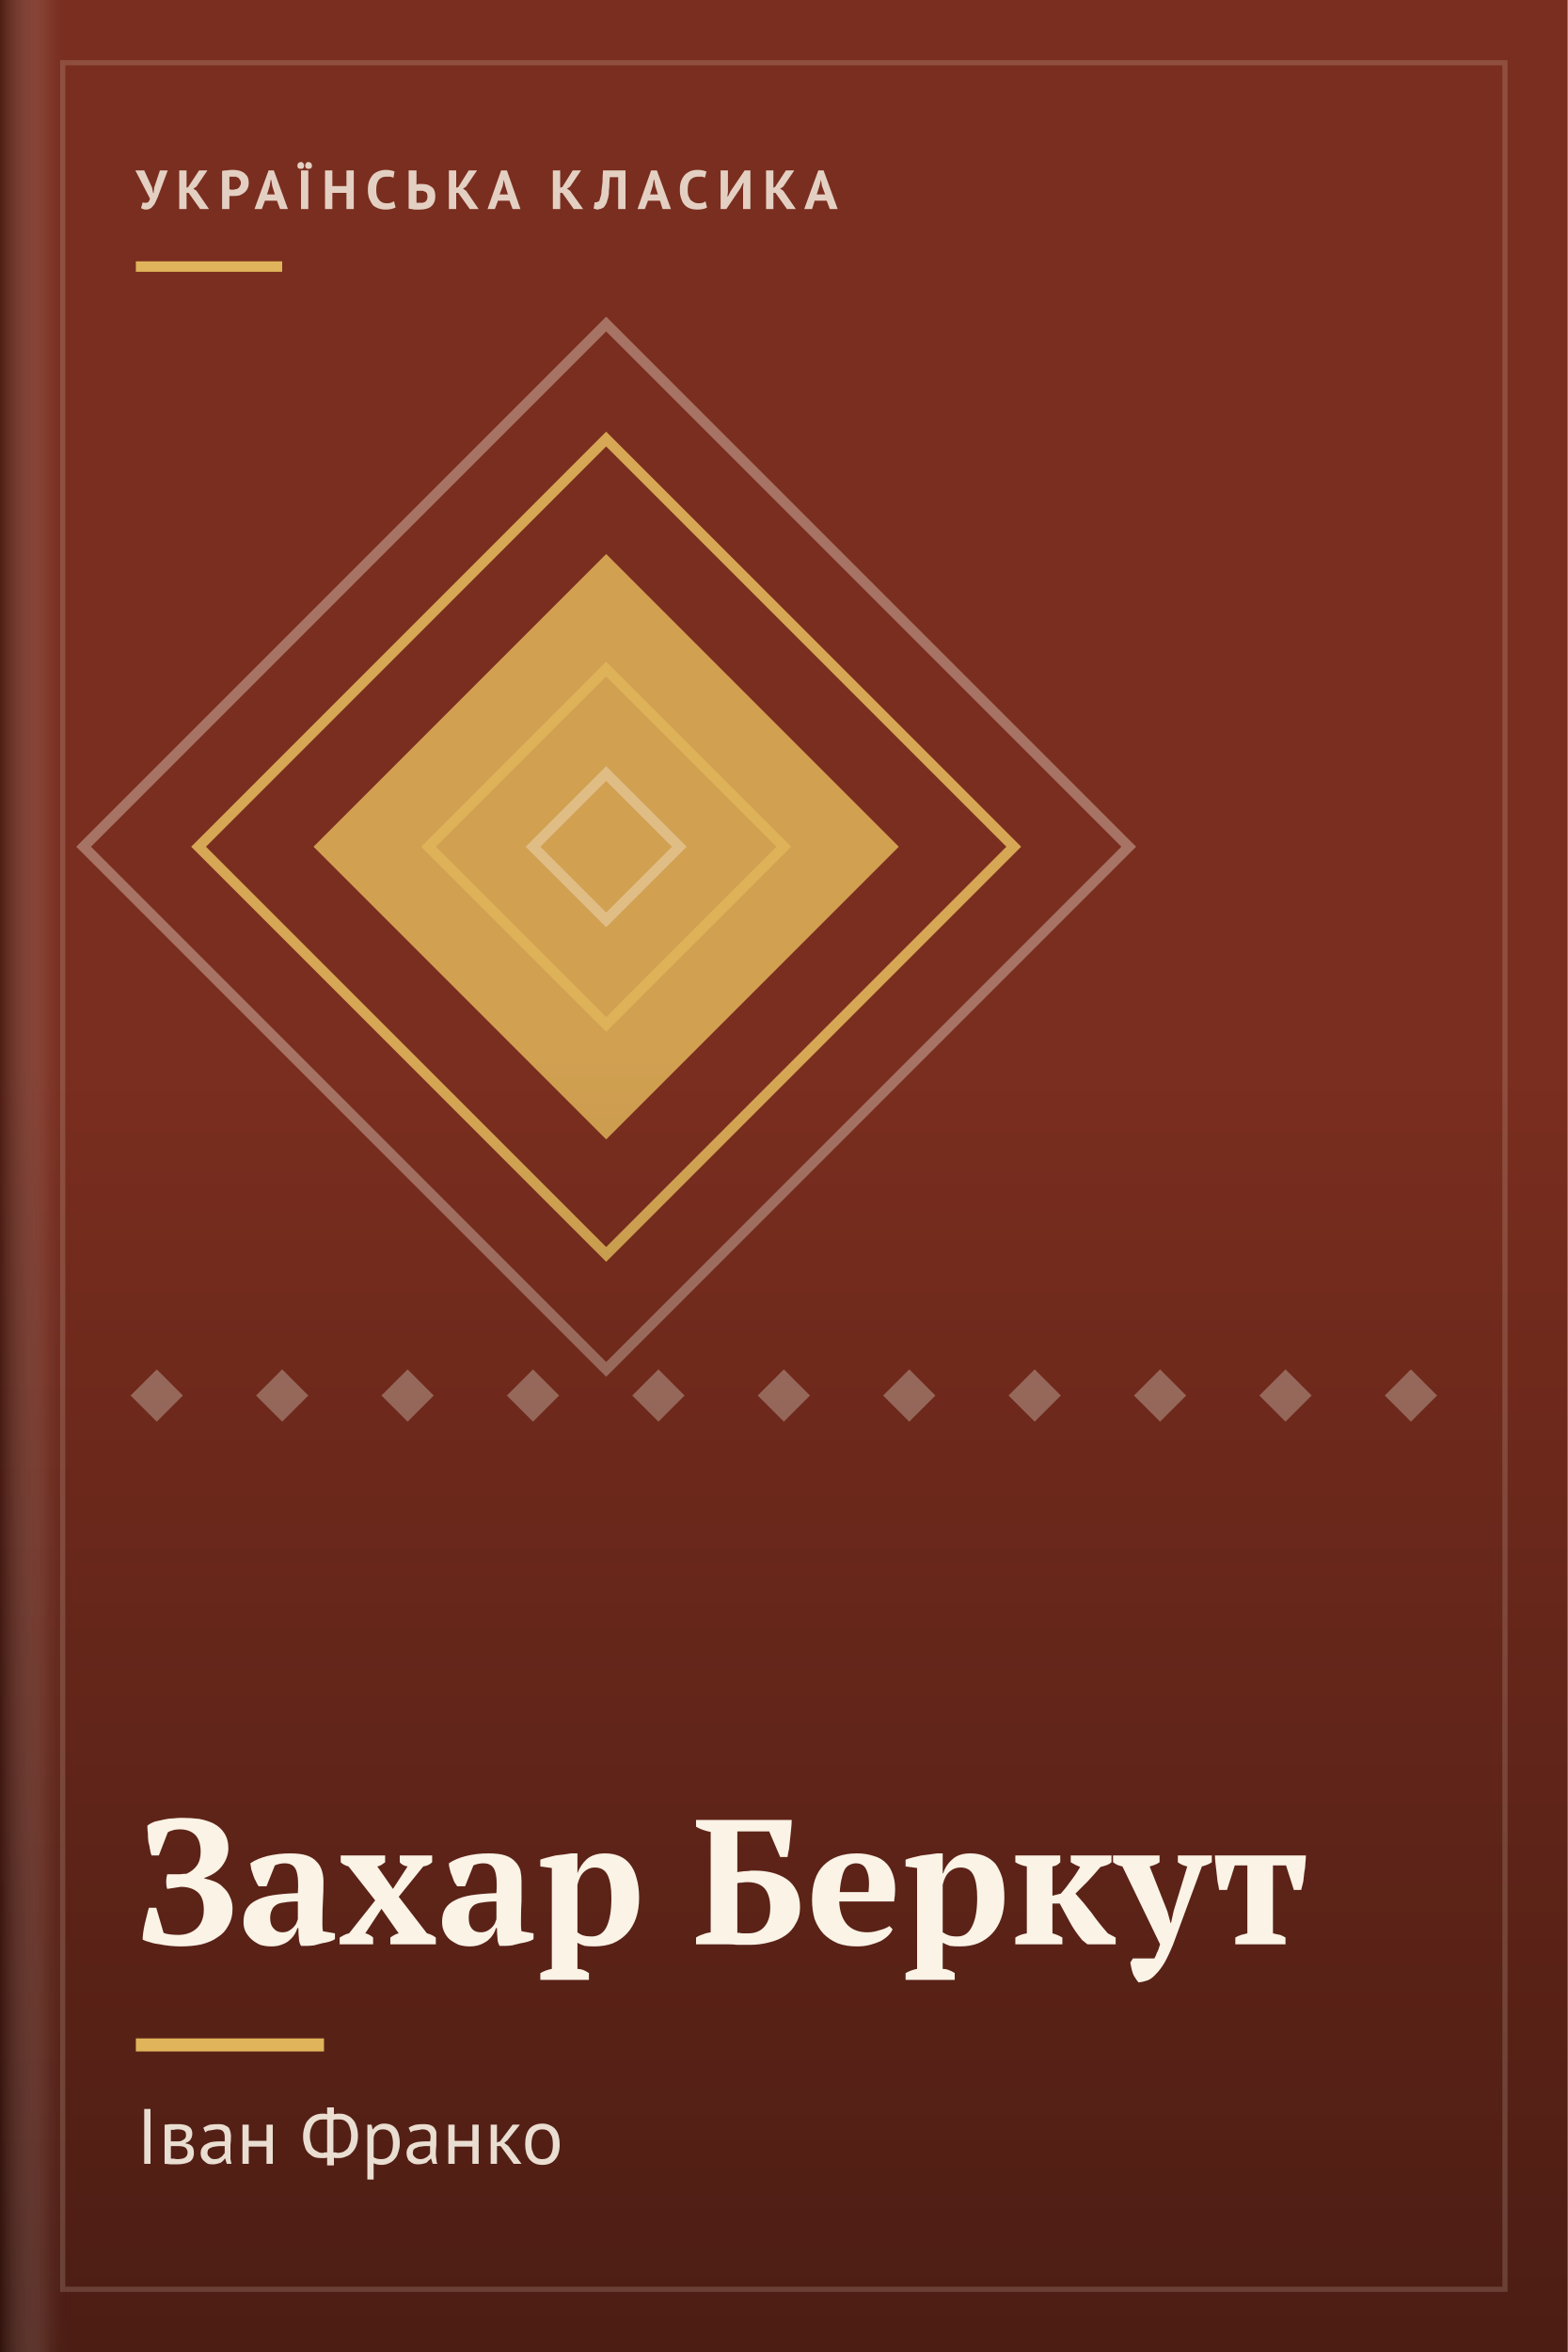
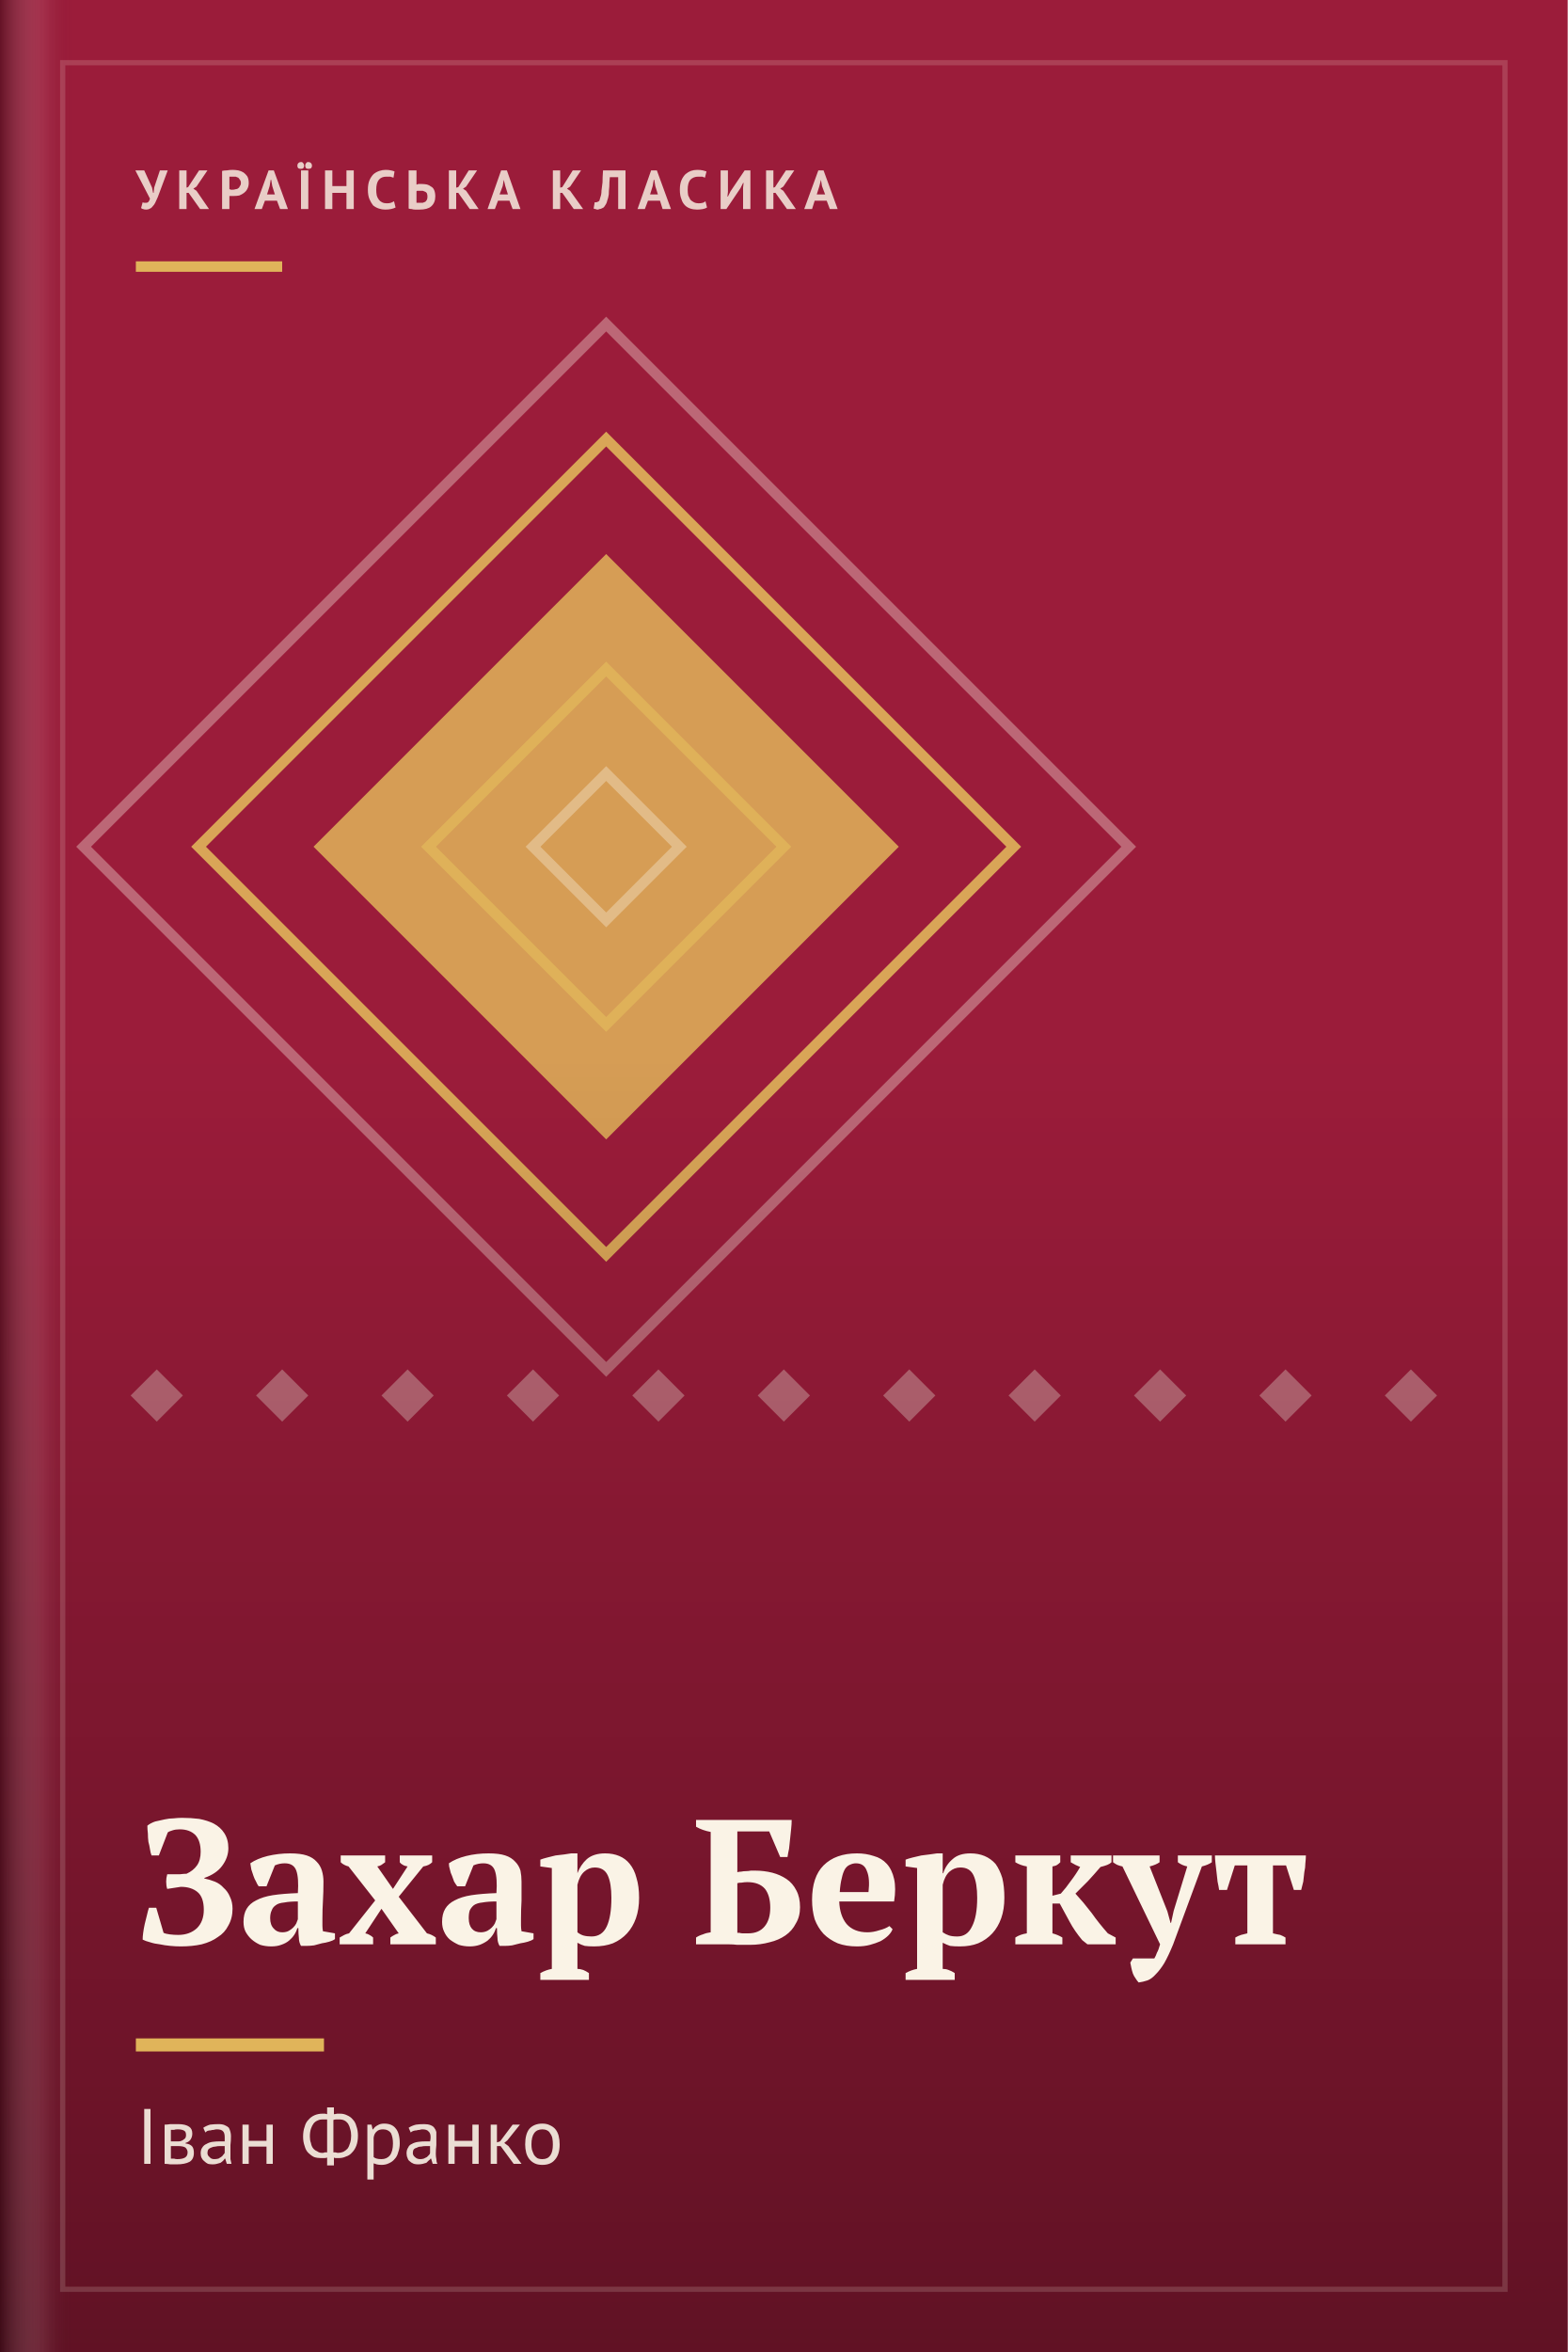
<svg xmlns="http://www.w3.org/2000/svg" viewBox="0 0 300 450" role="img" aria-label="Захар Беркут — Іван Франко">
  <defs>
    <linearGradient id="shade-classic-4" x1="0" y1="0" x2="0" y2="1">
      <stop offset=".45" stop-color="#000" stop-opacity="0" />
      <stop offset="1" stop-color="#000" stop-opacity=".38" />
    </linearGradient>
    <linearGradient id="spine-classic-4" x1="0" y1="0" x2="1" y2="0">
      <stop offset="0" stop-color="#000" stop-opacity=".35" />
      <stop offset=".6" stop-color="#fff" stop-opacity=".08" />
      <stop offset="1" stop-color="#000" stop-opacity="0" />
    </linearGradient>
  </defs>
-   <rect width="300" height="450" fill="#7a2e1f" />
+   <rect width="300" height="450" fill="#9b1c3a" />
  <path d="M116 62L216 162L116 262L16 162Z" fill="none" stroke="#faf3e6" stroke-opacity="0.35" stroke-width="2" />
  <path d="M116 84L194 162L116 240L38 162Z" fill="none" stroke="#e0b45a" stroke-opacity="0.9" stroke-width="2" />
  <path d="M116 106L172 162L116 218L60 162Z" fill="#e0b45a" fill-opacity=".85" />
  <path d="M116 128L150 162L116 196L82 162Z" fill="none" stroke="#e0b45a" stroke-opacity="0.9" stroke-width="2" />
  <path d="M116 148L130 162L116 176L102 162Z" fill="none" stroke="#faf3e6" stroke-opacity="0.35" stroke-width="2" />
  <path d="M30 262l5 5l-5 5l-5 -5Z" fill="#faf3e6" fill-opacity=".35" />
  <path d="M54 262l5 5l-5 5l-5 -5Z" fill="#faf3e6" fill-opacity=".35" />
  <path d="M78 262l5 5l-5 5l-5 -5Z" fill="#faf3e6" fill-opacity=".35" />
  <path d="M102 262l5 5l-5 5l-5 -5Z" fill="#faf3e6" fill-opacity=".35" />
  <path d="M126 262l5 5l-5 5l-5 -5Z" fill="#faf3e6" fill-opacity=".35" />
  <path d="M150 262l5 5l-5 5l-5 -5Z" fill="#faf3e6" fill-opacity=".35" />
  <path d="M174 262l5 5l-5 5l-5 -5Z" fill="#faf3e6" fill-opacity=".35" />
  <path d="M198 262l5 5l-5 5l-5 -5Z" fill="#faf3e6" fill-opacity=".35" />
  <path d="M222 262l5 5l-5 5l-5 -5Z" fill="#faf3e6" fill-opacity=".35" />
  <path d="M246 262l5 5l-5 5l-5 -5Z" fill="#faf3e6" fill-opacity=".35" />
  <path d="M270 262l5 5l-5 5l-5 -5Z" fill="#faf3e6" fill-opacity=".35" />
  <rect width="300" height="450" fill="url(#shade-classic-4)" />
  <rect width="14" height="450" fill="url(#spine-classic-4)" />
  <rect x="12" y="12" width="276" height="426" fill="none" stroke="#faf3e6" stroke-opacity=".16" />
  <path fill="#faf3e6" fill-opacity=".82" d="M27.6 32.6L29.1 35.9L29.3 36.9L29.4 36.9L29.5 35.9L30.6 32.6L32.1 32.6L30.2 37.7Q29.9 38.3 29.7 38.8Q29.5 39.2 29.2 39.5Q29.0 39.8 28.7 39.9Q28.4 40.1 28.0 40.1L28.0 40.1Q27.6 40.1 27.4 40.0Q27.2 40.0 27.0 39.8L27.0 39.8L27.3 38.7Q27.5 38.8 27.6 38.8Q27.8 38.8 28.0 38.8L28.0 38.8Q28.5 38.8 28.7 38.0L28.7 38.0L25.9 32.6L27.6 32.6ZM38.3 40L36.1 36.9L35.7 36.9L35.7 40L34.3 40L34.3 32.6L35.7 32.6L35.7 35.9L36.0 35.8L38.1 32.6L39.7 32.6L37.6 35.7L37.0 36.1L37.6 36.5L40.0 40L38.3 40ZM42.5 40L42.5 32.7Q42.9 32.6 43.4 32.6Q44.0 32.5 44.5 32.5L44.5 32.5Q45.0 32.5 45.6 32.6Q46.1 32.7 46.6 33.0Q47.0 33.3 47.3 33.7Q47.6 34.2 47.6 35.0L47.6 35.0Q47.6 35.7 47.3 36.2Q47.1 36.6 46.7 36.9Q46.3 37.2 45.8 37.4Q45.3 37.5 44.7 37.5L44.7 37.5Q44.7 37.5 44.6 37.5Q44.4 37.5 44.3 37.5Q44.2 37.5 44.1 37.5Q44.0 37.5 43.9 37.5L43.9 37.5L43.9 40L42.5 40ZM44.6 33.8L44.6 33.8Q44.4 33.8 44.2 33.8Q44.0 33.8 43.9 33.8L43.9 33.8L43.9 36.2Q43.9 36.2 44.0 36.2Q44.1 36.3 44.2 36.3Q44.3 36.3 44.4 36.3Q44.5 36.3 44.5 36.3L44.5 36.3Q44.8 36.3 45.1 36.2Q45.4 36.2 45.6 36.0Q45.8 35.9 45.9 35.6Q46.1 35.4 46.1 35.0L46.1 35.0Q46.1 34.6 45.9 34.4Q45.8 34.2 45.6 34.0Q45.4 33.9 45.1 33.8Q44.9 33.8 44.6 33.8ZM53.6 40L53.0 38.4L50.7 38.4L50.1 40L48.7 40L51.4 32.6L52.4 32.6L55.1 40L53.6 40ZM51.6 35.6L51.1 37.2L52.6 37.2L52.1 35.6L51.9 34.4L51.8 34.4L51.6 35.6ZM56.9 31.7L56.9 31.7Q56.9 31.4 57.1 31.2Q57.3 31.0 57.6 31.0L57.6 31.0Q57.9 31.0 58.0 31.2Q58.2 31.4 58.2 31.7L58.2 31.7Q58.2 32.0 58.0 32.2Q57.9 32.3 57.6 32.3L57.6 32.3Q57.3 32.3 57.1 32.2Q56.9 32.0 56.9 31.7ZM58.4 31.7L58.4 31.7Q58.4 31.4 58.6 31.2Q58.7 31.0 59.0 31.0L59.0 31.0Q59.3 31.0 59.5 31.2Q59.7 31.4 59.7 31.7L59.7 31.7Q59.7 32.0 59.5 32.2Q59.3 32.3 59.0 32.3L59.0 32.3Q58.7 32.3 58.6 32.2Q58.4 32.0 58.4 31.7ZM57.6 40L57.6 32.6L59.0 32.6L59.0 40L57.6 40ZM66.3 40L66.3 36.9L63.6 36.9L63.6 40L62.2 40L62.2 32.6L63.6 32.6L63.6 35.6L66.3 35.6L66.3 32.6L67.7 32.6L67.7 40L66.3 40ZM75.4 38.5L75.7 39.7Q75.3 39.9 74.8 40.0Q74.3 40.1 73.7 40.1L73.7 40.1Q73.1 40.1 72.5 39.9Q71.9 39.7 71.4 39.3Q71.0 38.8 70.7 38.1Q70.4 37.4 70.4 36.3L70.4 36.3Q70.4 35.2 70.7 34.5Q71.0 33.8 71.5 33.3Q72.0 32.9 72.6 32.7Q73.2 32.5 73.8 32.5L73.8 32.5Q74.4 32.5 74.8 32.6Q75.3 32.7 75.5 32.8L75.5 32.8L75.3 34.0Q75.0 33.9 74.7 33.8Q74.4 33.8 73.9 33.8L73.9 33.8Q73.0 33.8 72.5 34.4Q72.0 35.0 72.0 36.3L72.0 36.3Q72.0 36.9 72.1 37.4Q72.2 37.8 72.5 38.2Q72.7 38.5 73.1 38.7Q73.5 38.9 74.0 38.9L74.0 38.9Q74.5 38.9 74.8 38.8Q75.1 38.7 75.4 38.5L75.4 38.5ZM78.2 39.9L78.2 32.6L79.7 32.6L79.7 35.3Q79.7 35.3 79.8 35.3Q80.0 35.2 80.1 35.2Q80.2 35.2 80.4 35.2Q80.5 35.2 80.7 35.2L80.7 35.2Q81.2 35.2 81.7 35.3Q82.1 35.4 82.5 35.7Q82.9 35.9 83.1 36.4Q83.3 36.9 83.3 37.6L83.3 37.6Q83.3 38.8 82.5 39.5Q81.8 40.1 80.3 40.1L80.3 40.1Q80.2 40.1 79.9 40.1Q79.7 40.1 79.4 40.1Q79.1 40.1 78.8 40.0Q78.5 40.0 78.2 39.9L78.2 39.9ZM80.4 38.8L80.4 38.8Q80.7 38.8 80.9 38.8Q81.2 38.7 81.4 38.6Q81.6 38.4 81.7 38.2Q81.8 38.0 81.8 37.6L81.8 37.6Q81.8 37.3 81.7 37.0Q81.6 36.8 81.4 36.7Q81.2 36.6 80.9 36.5Q80.7 36.5 80.4 36.5L80.4 36.5Q80.3 36.5 80.2 36.5Q80.1 36.5 80.0 36.5Q79.9 36.5 79.8 36.5Q79.7 36.6 79.7 36.6L79.7 36.6L79.7 38.8Q79.8 38.8 80.0 38.8Q80.2 38.8 80.4 38.8ZM89.9 40L87.7 36.9L87.3 36.9L87.3 40L85.9 40L85.9 32.6L87.3 32.6L87.3 35.9L87.7 35.8L89.7 32.6L91.3 32.6L89.2 35.7L88.6 36.1L89.2 36.5L91.6 40L89.9 40ZM98.1 40L97.5 38.4L95.3 38.4L94.7 40L93.3 40L95.9 32.6L97.0 32.6L99.6 40L98.1 40ZM96.2 35.6L95.6 37.2L97.2 37.2L96.7 35.6L96.4 34.4L96.4 34.4L96.2 35.6ZM109.8 40L107.6 36.9L107.2 36.9L107.2 40L105.8 40L105.8 32.6L107.2 32.6L107.2 35.9L107.6 35.8L109.6 32.6L111.2 32.6L109.1 35.7L108.5 36.1L109.1 36.5L111.6 40L109.8 40ZM118.3 40L118.3 33.9L116.7 33.9Q116.6 34.9 116.6 35.7Q116.5 36.6 116.5 37.2Q116.4 37.9 116.2 38.4Q116.1 38.9 115.8 39.3L115.8 39.3Q115.7 39.5 115.5 39.7Q115.3 39.8 115.1 39.9Q114.9 40 114.7 40.0Q114.5 40.1 114.4 40.1L114.4 40.1Q114.1 40.1 114.0 40.0Q113.8 40 113.6 39.9L113.6 39.9L113.8 38.7Q113.9 38.7 113.9 38.7Q114.0 38.7 114.1 38.7L114.1 38.7Q114.2 38.7 114.4 38.6Q114.5 38.6 114.7 38.4L114.7 38.4Q114.8 38.1 114.9 37.7Q115.1 37.2 115.1 36.5Q115.2 35.9 115.3 34.9Q115.3 33.9 115.4 32.6L115.4 32.6L119.7 32.6L119.7 40L118.3 40ZM126.8 40L126.3 38.4L124.0 38.4L123.4 40L122.0 40L124.6 32.6L125.7 32.6L128.4 40L126.8 40ZM124.9 35.6L124.4 37.2L125.9 37.2L125.4 35.6L125.2 34.4L125.1 34.4L124.9 35.6ZM135.0 38.5L135.3 39.7Q135.0 39.9 134.5 40.0Q133.9 40.1 133.4 40.1L133.4 40.1Q132.7 40.1 132.1 39.9Q131.5 39.7 131.1 39.3Q130.6 38.8 130.4 38.1Q130.1 37.4 130.1 36.3L130.1 36.3Q130.1 35.2 130.4 34.5Q130.7 33.8 131.2 33.3Q131.7 32.9 132.2 32.7Q132.8 32.5 133.4 32.5L133.4 32.5Q134.1 32.5 134.5 32.6Q134.9 32.7 135.2 32.8L135.2 32.8L134.9 34.0Q134.7 33.9 134.4 33.8Q134.0 33.8 133.6 33.8L133.6 33.8Q132.7 33.8 132.1 34.4Q131.6 35.0 131.6 36.3L131.6 36.3Q131.6 36.9 131.7 37.4Q131.9 37.8 132.1 38.2Q132.4 38.5 132.8 38.7Q133.2 38.9 133.7 38.9L133.7 38.9Q134.1 38.9 134.5 38.8Q134.8 38.7 135.0 38.5L135.0 38.5ZM142.2 40L142.2 35.9L142.3 35.0L142.2 35.0L141.7 36.0L139.0 40L137.9 40L137.9 32.6L139.3 32.6L139.3 36.7L139.2 37.6L139.3 37.6L139.8 36.6L142.5 32.6L143.6 32.6L143.6 40L142.2 40ZM150.6 40L148.4 36.9L148.0 36.9L148.0 40L146.6 40L146.6 32.6L148.0 32.6L148.0 35.9L148.3 35.8L150.4 32.6L152.0 32.6L149.9 35.7L149.3 36.1L149.9 36.5L152.3 40L150.6 40ZM158.8 40L158.2 38.4L155.9 38.4L155.4 40L153.9 40L156.6 32.6L157.6 32.6L160.3 40L158.8 40ZM156.8 35.6L156.3 37.2L157.9 37.2L157.3 35.6L157.1 34.4L157.1 34.4L156.8 35.6Z" />
  <rect x="26" y="50" width="28" height="2" fill="#e0b45a" />
  <path fill="#faf3e6" d="M34.6 372.4L34.6 372.4Q33.6 372.4 32.6 372.3Q31.5 372.2 30.6 372.0Q29.6 371.9 28.7 371.6Q27.9 371.4 27.3 371.1L27.3 371.1Q27.3 370.5 27.4 369.8Q27.5 369.0 27.7 368.1Q27.9 367.3 28.1 366.5Q28.3 365.6 28.5 365.0L28.5 365.0L29.9 365.0L31.3 369.8Q31.7 370.0 32.5 370.1Q33.3 370.2 34.1 370.2L34.1 370.2Q36.3 370.2 37.7 368.9Q39.0 367.6 39.0 365.4L39.0 365.4Q39.0 363.0 37.8 362.0Q36.6 361.0 34.6 361.0L34.6 361.0L32.0 361.4Q31.8 360.8 31.8 360.0Q31.8 359.3 32.0 358.6L32.0 358.6L33.1 358.6Q33.6 358.6 34.4 358.6Q35.2 358.5 35.7 358.5L35.7 358.5Q37.0 357.9 37.7 356.9Q38.4 355.9 38.4 354.3L38.4 354.3Q38.4 352.2 37.4 351.1Q36.3 350.0 34.4 350.0L34.4 350.0Q33.6 350.0 33.0 350.2Q32.3 350.4 32.1 350.6L32.1 350.6L30.4 355.0L29.0 355.0Q28.8 354.5 28.7 353.8Q28.6 353.1 28.4 352.4Q28.3 351.6 28.3 350.8Q28.2 350.0 28.2 349.3L28.2 349.3Q28.8 348.8 29.7 348.5Q30.6 348.3 31.5 348.1Q32.4 347.9 33.2 347.9Q34.1 347.8 34.8 347.8L34.8 347.8Q36.5 347.8 38.1 348.0Q39.7 348.3 40.9 348.9Q42.2 349.6 42.9 350.7Q43.7 351.9 43.7 353.6L43.7 353.6Q43.7 355.4 42.5 357.0Q41.4 358.5 39.1 359.3L39.1 359.3L39.1 359.4Q40.1 359.6 41.1 360.0Q42.1 360.4 42.8 361.2Q43.6 361.9 44.0 362.9Q44.5 363.9 44.5 365.2L44.5 365.2Q44.5 367.0 43.7 368.4Q43.0 369.8 41.7 370.6Q40.5 371.5 38.6 372.0Q36.8 372.4 34.6 372.4ZM61.7 367.1L61.7 367.1Q61.7 367.8 61.7 368.4Q61.7 368.9 61.8 369.5L61.8 369.5L64.1 369.9L64.1 371.0Q63.7 371.3 63.0 371.5Q62.3 371.7 61.6 371.8Q60.8 372.0 60.1 372.2Q59.3 372.3 58.7 372.3L58.7 372.3L57.6 372.3Q57.2 371.6 57.2 370.8Q57.1 370.0 57.1 368.9L57.1 368.9L56.9 368.9Q56.7 369.6 56.3 370.2Q55.9 370.8 55.3 371.3Q54.7 371.8 53.8 372.1Q53.0 372.4 51.9 372.4L51.9 372.4Q50.8 372.4 49.8 372.1Q48.9 371.7 48.2 371.1Q47.5 370.5 47.0 369.6Q46.6 368.8 46.6 367.7L46.6 367.7Q46.6 366.2 47.2 365.2Q47.8 364.2 49.0 363.6Q50.3 362.9 52.2 362.6Q54.2 362.3 57.0 362.2L57.0 362.2Q57.2 359.3 56.7 357.9Q56.2 356.5 54.5 356.5L54.5 356.5Q53.5 356.5 52.6 356.9L52.6 356.9L51.0 360.9L49.5 360.9Q49.2 360.5 49.0 360.0Q48.7 359.5 48.5 358.9Q48.3 358.3 48.1 357.7Q48.0 357.1 47.9 356.5L47.9 356.5Q49.2 355.6 51.2 355.1Q53.3 354.6 55.5 354.6L55.5 354.6Q57.5 354.6 58.7 355.0Q59.9 355.4 60.6 356.2Q61.3 356.9 61.6 357.9Q61.9 358.9 61.9 360.0L61.9 360.0Q61.9 362.0 61.8 363.7Q61.7 365.3 61.7 367.1ZM54.0 369.7L54.0 369.7Q54.8 369.7 55.3 369.4Q55.8 369.1 56.1 368.8Q56.5 368.4 56.7 368.0Q56.9 367.5 57.0 367.2L57.0 367.2L57.0 363.8Q55.4 363.8 54.4 364.0Q53.3 364.1 52.8 364.5Q52.2 364.9 52.0 365.5Q51.7 366.1 51.7 367.0L51.7 367.0Q51.7 368.3 52.4 369.0Q53.0 369.7 54.0 369.7ZM81.0 357.1L76.3 362.9L81.7 369.9Q82.6 370.1 83.4 370.7L83.4 370.7L83.4 372L74.7 372L74.7 370.7Q75.1 370.4 75.5 370.2Q75.8 370.0 76.3 369.9L76.3 369.9L73.0 365.2L69.9 369.9Q70.4 370.0 70.7 370.2Q71.1 370.4 71.4 370.7L71.4 370.7L71.4 372L65.0 372L65.0 370.7Q65.5 370.4 65.9 370.2Q66.3 370.0 66.8 369.9L66.8 369.9L71.8 363.6L66.7 357.1Q66.3 357.0 65.9 356.8Q65.5 356.6 65.2 356.3L65.2 356.3L65.2 355L73.7 355L73.7 356.3Q73.3 356.6 73.0 356.8Q72.7 357.0 72.2 357.1L72.2 357.1L75.2 361.4L78.0 357.1Q77.4 357.0 77.1 356.8Q76.7 356.6 76.5 356.3L76.5 356.3L76.5 355L82.7 355L82.7 356.3Q82.4 356.6 82.0 356.8Q81.6 357.0 81.0 357.1L81.0 357.1ZM99.7 367.1L99.7 367.1Q99.7 367.8 99.7 368.4Q99.7 368.9 99.8 369.5L99.8 369.5L102.1 369.9L102.1 371.0Q101.7 371.3 101.0 371.5Q100.3 371.7 99.6 371.8Q98.8 372.0 98.0 372.2Q97.3 372.3 96.7 372.3L96.7 372.3L95.6 372.3Q95.2 371.6 95.2 370.8Q95.1 370.0 95.1 368.9L95.1 368.9L94.9 368.9Q94.7 369.6 94.3 370.2Q93.9 370.8 93.3 371.3Q92.6 371.8 91.8 372.1Q90.9 372.4 89.9 372.4L89.9 372.4Q88.8 372.4 87.8 372.1Q86.9 371.7 86.1 371.1Q85.4 370.5 85.0 369.6Q84.6 368.8 84.6 367.7L84.6 367.7Q84.6 366.2 85.2 365.2Q85.8 364.2 87.0 363.6Q88.3 362.9 90.2 362.6Q92.2 362.3 95.0 362.2L95.0 362.2Q95.2 359.3 94.7 357.9Q94.2 356.5 92.5 356.5L92.5 356.5Q91.5 356.5 90.6 356.9L90.6 356.9L89.0 360.9L87.5 360.9Q87.2 360.5 86.9 360.0Q86.7 359.5 86.5 358.9Q86.2 358.3 86.1 357.7Q85.9 357.1 85.9 356.5L85.9 356.5Q87.2 355.6 89.2 355.1Q91.2 354.6 93.5 354.6L93.5 354.6Q95.5 354.6 96.7 355.0Q97.9 355.4 98.6 356.2Q99.3 356.9 99.6 357.9Q99.8 358.9 99.8 360.0L99.8 360.0Q99.8 362.0 99.8 363.7Q99.7 365.3 99.7 367.1ZM92.0 369.7L92.0 369.7Q92.7 369.7 93.3 369.4Q93.8 369.1 94.1 368.8Q94.5 368.4 94.7 368.0Q94.9 367.5 95.0 367.2L95.0 367.2L95.0 363.8Q93.4 363.8 92.3 364.0Q91.3 364.1 90.7 364.5Q90.2 364.9 89.9 365.5Q89.7 366.1 89.7 367.0L89.7 367.0Q89.7 368.3 90.3 369.0Q90.9 369.7 92.0 369.7ZM112.7 377.5L112.7 378.8L103.4 378.8L103.4 377.5Q104.5 376.9 105.6 376.7L105.6 376.7L105.6 357.4L103.4 357.1L103.4 355.8Q103.9 355.6 104.7 355.4Q105.5 355.2 106.3 355.0Q107.2 354.9 108.0 354.8Q108.8 354.7 109.3 354.6L109.3 354.6L110.5 354.6L110.5 358.4L110.5 358.4Q111.1 356.8 112.3 355.7Q113.6 354.6 115.8 354.6L115.8 354.6Q117.3 354.6 118.5 355.1Q119.7 355.6 120.5 356.6Q121.4 357.7 121.8 359.3Q122.3 360.9 122.3 363.1L122.3 363.1Q122.3 365.3 121.7 367.0Q121.1 368.7 120.0 369.9Q118.9 371.1 117.3 371.8Q115.7 372.4 113.7 372.4L113.7 372.4Q112.6 372.4 111.9 372.3Q111.2 372.1 110.5 371.7L110.5 371.7L110.5 376.7Q111.0 376.7 111.6 376.9Q112.1 377.1 112.7 377.5L112.7 377.5ZM113.8 357.3L113.8 357.3Q112.7 357.3 111.8 358.1Q110.9 358.9 110.5 360.6L110.5 360.6L110.5 369.7Q111.0 370.1 111.6 370.3Q112.3 370.5 113.2 370.5L113.2 370.5Q115.2 370.5 116.1 368.6Q117.0 366.7 117.0 363.1L117.0 363.1Q117.0 360.3 116.3 358.8Q115.6 357.3 113.8 357.3ZM136.0 369.7L136.0 350.5Q134.4 350.2 133.2 349.5L133.2 349.5L133.2 348.2L151.5 348.2Q151.5 349.0 151.4 349.9Q151.3 350.9 151.2 351.8Q151.1 352.8 151.0 353.7Q150.8 354.6 150.7 355.3L150.7 355.3L149.3 355.3L147.2 350.4L141.1 350.4L141.1 358.2Q141.4 358.1 141.8 358.1Q142.3 358.0 142.7 358.0Q143.2 358.0 143.7 357.9Q144.1 357.9 144.5 357.9L144.5 357.9Q146.2 357.9 147.8 358.3Q149.3 358.7 150.5 359.5Q151.7 360.3 152.4 361.7Q153.1 363.0 153.1 364.9L153.1 364.9Q153.1 366.7 152.3 368.0Q151.6 369.4 150.3 370.3Q149.0 371.2 147.3 371.6Q145.5 372.1 143.5 372.1L143.5 372.1Q143.3 372.1 142.7 372.1Q142.0 372.1 141.1 372.1Q140.3 372.0 139.4 372.0Q138.6 372 138.1 372L138.1 372L133.2 372L133.2 370.7Q133.8 370.3 134.5 370.1Q135.2 369.8 136.0 369.7L136.0 369.7ZM143.0 360.1L143.0 360.1Q142.5 360.1 141.9 360.2Q141.4 360.2 141.1 360.3L141.1 360.3L141.1 369.8Q141.2 369.8 141.5 369.8Q141.8 369.9 142.1 369.9Q142.4 369.9 142.7 369.9Q143.0 369.9 143.2 369.9L143.2 369.9Q145.2 369.9 146.3 368.6Q147.4 367.3 147.4 365.0L147.4 365.0Q147.4 362.7 146.4 361.4Q145.3 360.1 143.0 360.1ZM170.2 368.5L170.8 369.1Q170.6 369.7 170.0 370.3Q169.4 370.9 168.5 371.4Q167.6 371.8 166.5 372.1Q165.4 372.4 164.0 372.4L164.0 372.4Q161.9 372.4 160.3 371.8Q158.7 371.1 157.6 370.0Q156.5 368.8 155.9 367.2Q155.4 365.5 155.4 363.5L155.4 363.5Q155.4 359.1 157.6 356.9Q159.9 354.6 164.0 354.6L164.0 354.6Q165.7 354.6 167.2 355.1Q168.7 355.5 169.7 356.6Q170.7 357.7 171.1 359.5Q171.5 361.3 171.1 363.8L171.1 363.8L160.6 363.8Q160.7 366.5 162.0 368.1Q163.4 369.7 166.0 369.7L166.0 369.7Q167.1 369.7 168.3 369.3Q169.5 369.0 170.2 368.5L170.2 368.5ZM163.8 356.5L163.8 356.5Q163.2 356.5 162.6 356.8Q162.1 357.0 161.7 357.6Q161.3 358.3 161.1 359.3Q160.8 360.4 160.7 362.0L160.7 362.0L166.2 362.0Q166.5 359.4 165.9 358.0Q165.4 356.5 163.8 356.5ZM182.7 377.5L182.7 378.8L173.3 378.8L173.3 377.5Q174.4 376.9 175.5 376.7L175.5 376.7L175.5 357.4L173.3 357.1L173.3 355.8Q173.8 355.6 174.6 355.4Q175.4 355.2 176.3 355.0Q177.1 354.9 177.9 354.8Q178.7 354.7 179.3 354.6L179.3 354.6L180.4 354.6L180.4 358.4L180.5 358.4Q181.0 356.8 182.3 355.7Q183.5 354.6 185.7 354.6L185.7 354.6Q187.2 354.6 188.4 355.1Q189.6 355.6 190.5 356.6Q191.3 357.7 191.8 359.3Q192.2 360.9 192.2 363.1L192.2 363.1Q192.2 365.3 191.6 367.0Q191.0 368.7 189.9 369.9Q188.8 371.1 187.2 371.8Q185.7 372.4 183.7 372.4L183.7 372.4Q182.5 372.4 181.8 372.3Q181.2 372.1 180.4 371.7L180.4 371.7L180.4 376.7Q181.0 376.7 181.5 376.9Q182.1 377.1 182.7 377.5L182.7 377.5ZM183.8 357.3L183.8 357.3Q182.6 357.3 181.7 358.1Q180.8 358.9 180.4 360.6L180.4 360.6L180.4 369.7Q181.0 370.1 181.6 370.3Q182.2 370.5 183.2 370.5L183.2 370.5Q185.1 370.5 186.0 368.6Q187.0 366.7 187.0 363.1L187.0 363.1Q187.0 360.3 186.3 358.8Q185.6 357.3 183.8 357.3ZM204.9 356.3L204.9 355L212.7 355L212.7 356.3Q212.4 356.6 211.9 356.8Q211.4 357.0 210.6 357.2L210.6 357.2Q209.4 358.6 208.2 359.9Q206.9 361.2 205.8 362.3L205.8 362.3Q206.5 363.1 207.3 364.0Q208.1 365.0 208.9 366.0Q209.6 367.0 210.4 368.0Q211.2 369.0 212.0 369.9L212.0 369.9L213.5 370.7L213.5 372L208.1 372L207.1 371.2Q205.6 369.4 204.7 367.7Q203.7 365.9 202.8 364.2L202.8 364.2L201.4 364.2L201.4 369.9Q202.5 370.2 203.3 370.7L203.3 370.7L203.3 372L194.3 372L194.3 370.7Q195.2 370.1 196.5 369.9L196.5 369.9L196.5 357.1Q195.3 356.9 194.3 356.3L194.3 356.3L194.3 355L202.9 355L202.9 356.3Q202.6 356.6 202.3 356.8Q202.0 357.0 201.4 357.1L201.4 357.1L201.4 362.7L203.0 362.3Q204.0 361.2 204.9 359.9Q205.9 358.6 206.7 357.2L206.7 357.2Q206.2 357.0 205.8 356.8Q205.4 356.6 204.9 356.3L204.9 356.3ZM222.0 372L214.8 357.1Q214.3 357.0 213.8 356.8Q213.4 356.6 213.0 356.3L213.0 356.3L213.0 355L221.9 355L221.9 356.3Q221.2 356.8 220.0 357.1L220.0 357.1L223.4 365.7L224.0 367.9L224.1 367.9L224.6 365.6L227.2 357.1Q226.2 356.9 225.4 356.3L225.4 356.3L225.4 355L231.9 355L231.9 356.3Q231.2 356.8 230.0 357.1L230.0 357.1L224.5 372Q223.6 374.2 222.8 375.6Q222.0 376.9 221.2 377.7Q220.4 378.6 219.6 378.9Q218.7 379.2 217.9 379.3L217.9 379.3Q217.6 379.0 217.3 378.5Q217.0 378.1 216.8 377.6Q216.6 377.0 216.5 376.5Q216.4 375.9 216.3 375.5L216.3 375.5L216.8 374.7L220.9 374.7Q221.2 374.2 221.4 373.6Q221.7 373.1 222.0 372L222.0 372ZM246.0 370.7L246.0 372L236.4 372L236.4 370.7Q236.9 370.4 237.5 370.2Q238.2 370.0 238.7 369.9L238.7 369.9L238.7 356.9L236.3 356.9L234.8 361.6L233.3 361.6Q233.2 360.9 233.0 360.0Q232.9 359.1 232.8 358.2Q232.7 357.3 232.6 356.5Q232.5 355.6 232.5 355L232.5 355L249.9 355Q249.9 355.6 249.8 356.5Q249.8 357.3 249.6 358.2Q249.5 359.1 249.4 360.0Q249.2 360.9 249.0 361.6L249.0 361.6L247.6 361.6L246.1 356.9L243.6 356.9L243.6 369.9Q244.4 370.1 245.0 370.2Q245.5 370.4 246.0 370.7L246.0 370.7Z" />
  <rect x="26" y="390" width="36" height="2.5" fill="#e0b45a" />
  <path fill="#faf3e6" fill-opacity=".9" d="M27.6 414L27.6 403.5L28.8 403.5L28.8 414L27.6 414ZM31.5 414.0L31.5 406.5Q32.0 406.5 32.6 406.4Q33.2 406.4 34.1 406.4L34.1 406.4Q35.5 406.4 36.2 406.9Q36.8 407.3 36.8 408.2L36.8 408.2Q36.8 408.8 36.5 409.3Q36.2 409.8 35.5 410.0L35.5 410.0L35.5 410.1Q36.4 410.2 36.8 410.7Q37.1 411.1 37.1 411.9L37.1 411.9Q37.1 413.1 36.3 413.6Q35.4 414.1 33.8 414.1L33.8 414.1Q33.1 414.1 32.6 414.1Q32.0 414.0 31.5 414.0L31.5 414.0ZM32.7 410.6L32.7 413.0Q33.0 413.0 33.3 413.0Q33.6 413.1 33.9 413.1L33.9 413.1Q34.9 413.1 35.4 412.8Q35.9 412.5 35.9 411.8L35.9 411.8Q35.9 411.3 35.5 410.9Q35.1 410.6 34.0 410.6L34.0 410.6L32.7 410.6ZM32.7 409.7L34.2 409.7Q34.5 409.7 34.7 409.6Q35.0 409.5 35.2 409.3Q35.4 409.2 35.5 409.0Q35.6 408.8 35.6 408.5L35.6 408.5Q35.6 407.9 35.3 407.7Q34.9 407.4 34.0 407.4L34.0 407.4Q33.5 407.4 33.3 407.5Q33.0 407.5 32.7 407.5L32.7 407.5L32.7 409.7ZM39.3 408.0L38.9 407.1Q39.5 406.7 40.2 406.5Q41.0 406.4 41.8 406.4L41.8 406.4Q42.6 406.4 43.0 406.6Q43.5 406.8 43.8 407.1Q44.0 407.5 44.1 407.9Q44.2 408.3 44.2 408.7L44.2 408.7Q44.2 409.6 44.1 410.4Q44.1 411.3 44.1 412.1L44.1 412.1Q44.1 412.6 44.1 413.1Q44.2 413.6 44.3 414.0L44.3 414.0L43.4 414.0L43.1 413.0L43.0 413.0Q42.9 413.2 42.7 413.4Q42.5 413.6 42.2 413.8Q41.9 413.9 41.5 414.0Q41.2 414.1 40.7 414.1L40.7 414.1Q40.2 414.1 39.8 414.0Q39.4 413.8 39.1 413.5Q38.8 413.3 38.6 412.9Q38.4 412.5 38.4 412.0L38.4 412.0Q38.4 411.3 38.7 410.9Q39.0 410.4 39.5 410.2Q40.0 409.9 40.6 409.8Q41.3 409.7 42.1 409.7L42.1 409.7Q42.4 409.7 42.6 409.7Q42.8 409.7 43.0 409.7L43.0 409.7Q43.0 409.3 43.0 408.9L43.0 408.9Q43.0 408.1 42.7 407.8Q42.4 407.4 41.5 407.4L41.5 407.4Q41.2 407.4 40.9 407.5Q40.6 407.5 40.3 407.6Q40.0 407.6 39.7 407.7Q39.5 407.8 39.3 408.0L39.3 408.0ZM41.0 413.1L41.0 413.1Q41.4 413.1 41.8 413.0Q42.1 412.8 42.3 412.7Q42.6 412.5 42.7 412.3Q42.9 412.1 43.0 411.9L43.0 411.9L43.0 410.6Q42.8 410.6 42.5 410.6Q42.3 410.6 42.1 410.6L42.1 410.6Q41.6 410.6 41.2 410.7Q40.8 410.7 40.4 410.9Q40.1 411 39.9 411.2Q39.7 411.5 39.7 411.9L39.7 411.9Q39.7 412.4 40.1 412.7Q40.4 413.1 41.0 413.1ZM51.0 414L51.0 410.7L47.6 410.7L47.6 414L46.4 414L46.4 406.5L47.6 406.5L47.6 409.6L51.0 409.6L51.0 406.5L52.2 406.5L52.2 414L51.0 414ZM62.6 414.3L62.6 412.8Q62.4 412.9 62.0 412.9Q61.7 412.9 61.4 412.9L61.4 412.9Q60.7 412.9 60.1 412.7Q59.5 412.4 59.0 411.9Q58.5 411.4 58.3 410.6Q58.0 409.8 58.0 408.8L58.0 408.8Q58.0 407.7 58.3 406.9Q58.5 406.1 59.0 405.6Q59.5 405.0 60.2 404.7Q60.9 404.4 61.7 404.4L61.7 404.4Q61.9 404.4 62.2 404.4Q62.5 404.5 62.6 404.5L62.6 404.5L62.6 403.2L63.9 403.2L63.9 404.5Q64.1 404.5 64.5 404.4Q64.9 404.4 65.1 404.4L65.1 404.4Q65.8 404.4 66.4 404.7Q67.1 405.0 67.5 405.5Q68.0 406.0 68.2 406.8Q68.5 407.6 68.5 408.6L68.5 408.6Q68.5 409.7 68.2 410.5Q67.9 411.3 67.4 411.8Q66.9 412.4 66.2 412.6Q65.6 412.9 64.8 412.9L64.8 412.9Q64.7 412.9 64.3 412.9Q64.0 412.9 63.9 412.8L63.9 412.8L63.9 414.3L62.6 414.3ZM64.9 405.5L64.9 405.5Q64.7 405.5 64.4 405.5Q64.1 405.5 63.8 405.6L63.8 405.6L63.8 411.8Q64.0 411.8 64.2 411.8Q64.5 411.9 64.7 411.9L64.7 411.9Q65.2 411.9 65.7 411.7Q66.1 411.5 66.5 411.1Q66.8 410.7 67.0 410.0Q67.2 409.4 67.2 408.6L67.2 408.6Q67.2 407.9 67.0 407.3Q66.9 406.8 66.6 406.3Q66.3 405.9 65.9 405.7Q65.5 405.5 64.9 405.5ZM61.6 411.9L61.6 411.9Q61.7 411.9 61.8 411.9Q62.0 411.9 62.1 411.8Q62.3 411.8 62.4 411.8Q62.5 411.8 62.6 411.8L62.6 411.8L62.6 405.5Q62.5 405.5 62.2 405.5Q61.9 405.5 61.7 405.5L61.7 405.5Q61.2 405.5 60.8 405.7Q60.3 405.9 60.0 406.3Q59.7 406.7 59.5 407.3Q59.3 407.9 59.3 408.8L59.3 408.8Q59.3 409.5 59.5 410.0Q59.6 410.6 59.9 411.0Q60.2 411.4 60.7 411.6Q61.1 411.9 61.6 411.9ZM70.3 417L70.3 406.5L71.1 406.5L71.3 407.4L71.4 407.4Q71.7 406.9 72.3 406.6Q72.8 406.3 73.5 406.3L73.5 406.3Q75.0 406.3 75.7 407.2Q76.5 408.1 76.5 410.1L76.5 410.1Q76.5 411.0 76.2 411.8Q76.0 412.6 75.5 413.1Q75.1 413.6 74.4 413.9Q73.8 414.2 73.0 414.2L73.0 414.2Q72.5 414.2 72.1 414.1Q71.8 414.0 71.5 413.9L71.5 413.9L71.5 417L70.3 417ZM73.3 407.4L73.3 407.4Q72.5 407.4 72.1 407.8Q71.6 408.2 71.5 409.0L71.5 409.0L71.5 412.7Q71.7 412.9 72.1 413.0Q72.4 413.1 73.0 413.1L73.0 413.1Q74.0 413.1 74.6 412.4Q75.2 411.6 75.2 410.1L75.2 410.1Q75.2 409.5 75.1 409.0Q75.0 408.5 74.8 408.1Q74.6 407.8 74.2 407.6Q73.8 407.4 73.3 407.4ZM78.6 408.0L78.2 407.1Q78.8 406.7 79.6 406.5Q80.3 406.4 81.2 406.4L81.2 406.4Q81.9 406.4 82.4 406.6Q82.9 406.8 83.1 407.1Q83.4 407.5 83.5 407.9Q83.5 408.3 83.5 408.7L83.5 408.7Q83.5 409.6 83.5 410.4Q83.4 411.3 83.4 412.1L83.4 412.1Q83.4 412.6 83.5 413.1Q83.5 413.6 83.7 414.0L83.7 414.0L82.8 414.0L82.5 413.0L82.4 413.0Q82.3 413.2 82.0 413.4Q81.8 413.6 81.6 413.8Q81.3 413.9 80.9 414.0Q80.5 414.1 80.0 414.1L80.0 414.1Q79.6 414.1 79.2 414.0Q78.7 413.8 78.4 413.5Q78.1 413.3 78.0 412.9Q77.8 412.5 77.8 412.0L77.8 412.0Q77.8 411.3 78.1 410.9Q78.3 410.4 78.8 410.2Q79.3 409.9 80.0 409.8Q80.7 409.7 81.5 409.7L81.5 409.7Q81.7 409.7 81.9 409.7Q82.1 409.7 82.3 409.7L82.3 409.7Q82.4 409.3 82.4 408.9L82.4 408.9Q82.4 408.1 82.0 407.8Q81.7 407.4 80.8 407.4L80.8 407.4Q80.6 407.4 80.3 407.5Q80 407.5 79.7 407.6Q79.4 407.6 79.1 407.7Q78.8 407.8 78.6 408.0L78.6 408.0ZM80.4 413.1L80.4 413.1Q80.8 413.1 81.1 413.0Q81.5 412.8 81.7 412.7Q81.9 412.5 82.1 412.3Q82.3 412.1 82.3 411.9L82.3 411.9L82.3 410.6Q82.1 410.6 81.9 410.6Q81.7 410.6 81.5 410.6L81.5 410.6Q81.0 410.6 80.6 410.7Q80.1 410.7 79.8 410.9Q79.4 411 79.2 411.2Q79.0 411.5 79.0 411.9L79.0 411.9Q79.0 412.4 79.4 412.7Q79.8 413.1 80.4 413.1ZM90.4 414L90.4 410.7L87.0 410.7L87.0 414L85.8 414L85.8 406.5L87.0 406.5L87.0 409.6L90.4 409.6L90.4 406.5L91.6 406.5L91.6 414L90.4 414ZM98.3 414L95.8 410.6L95.1 410.6L95.1 414L93.9 414L93.9 406.5L95.1 406.5L95.1 409.9L95.7 409.7L98.1 406.5L99.5 406.5L97.1 409.5L96.5 410.0L97.3 410.6L99.8 414L98.3 414ZM100.5 410.3L100.5 410.3Q100.5 408.3 101.3 407.3Q102.2 406.3 103.8 406.3L103.8 406.3Q104.6 406.3 105.2 406.6Q105.9 406.9 106.3 407.4Q106.7 407.9 106.9 408.6Q107.1 409.4 107.1 410.3L107.1 410.3Q107.1 412.2 106.2 413.2Q105.4 414.2 103.8 414.2L103.8 414.2Q102.9 414.2 102.3 413.9Q101.7 413.6 101.3 413.1Q100.9 412.6 100.7 411.9Q100.5 411.1 100.5 410.3ZM101.7 410.3L101.7 410.3Q101.7 410.8 101.8 411.3Q102.0 411.9 102.2 412.3Q102.4 412.6 102.8 412.9Q103.2 413.1 103.8 413.1L103.8 413.1Q105.8 413.1 105.8 410.3L105.8 410.3Q105.8 409.7 105.7 409.1Q105.6 408.6 105.3 408.2Q105.1 407.8 104.7 407.6Q104.3 407.4 103.8 407.4L103.8 407.4Q101.7 407.4 101.7 410.3Z" />
</svg>
